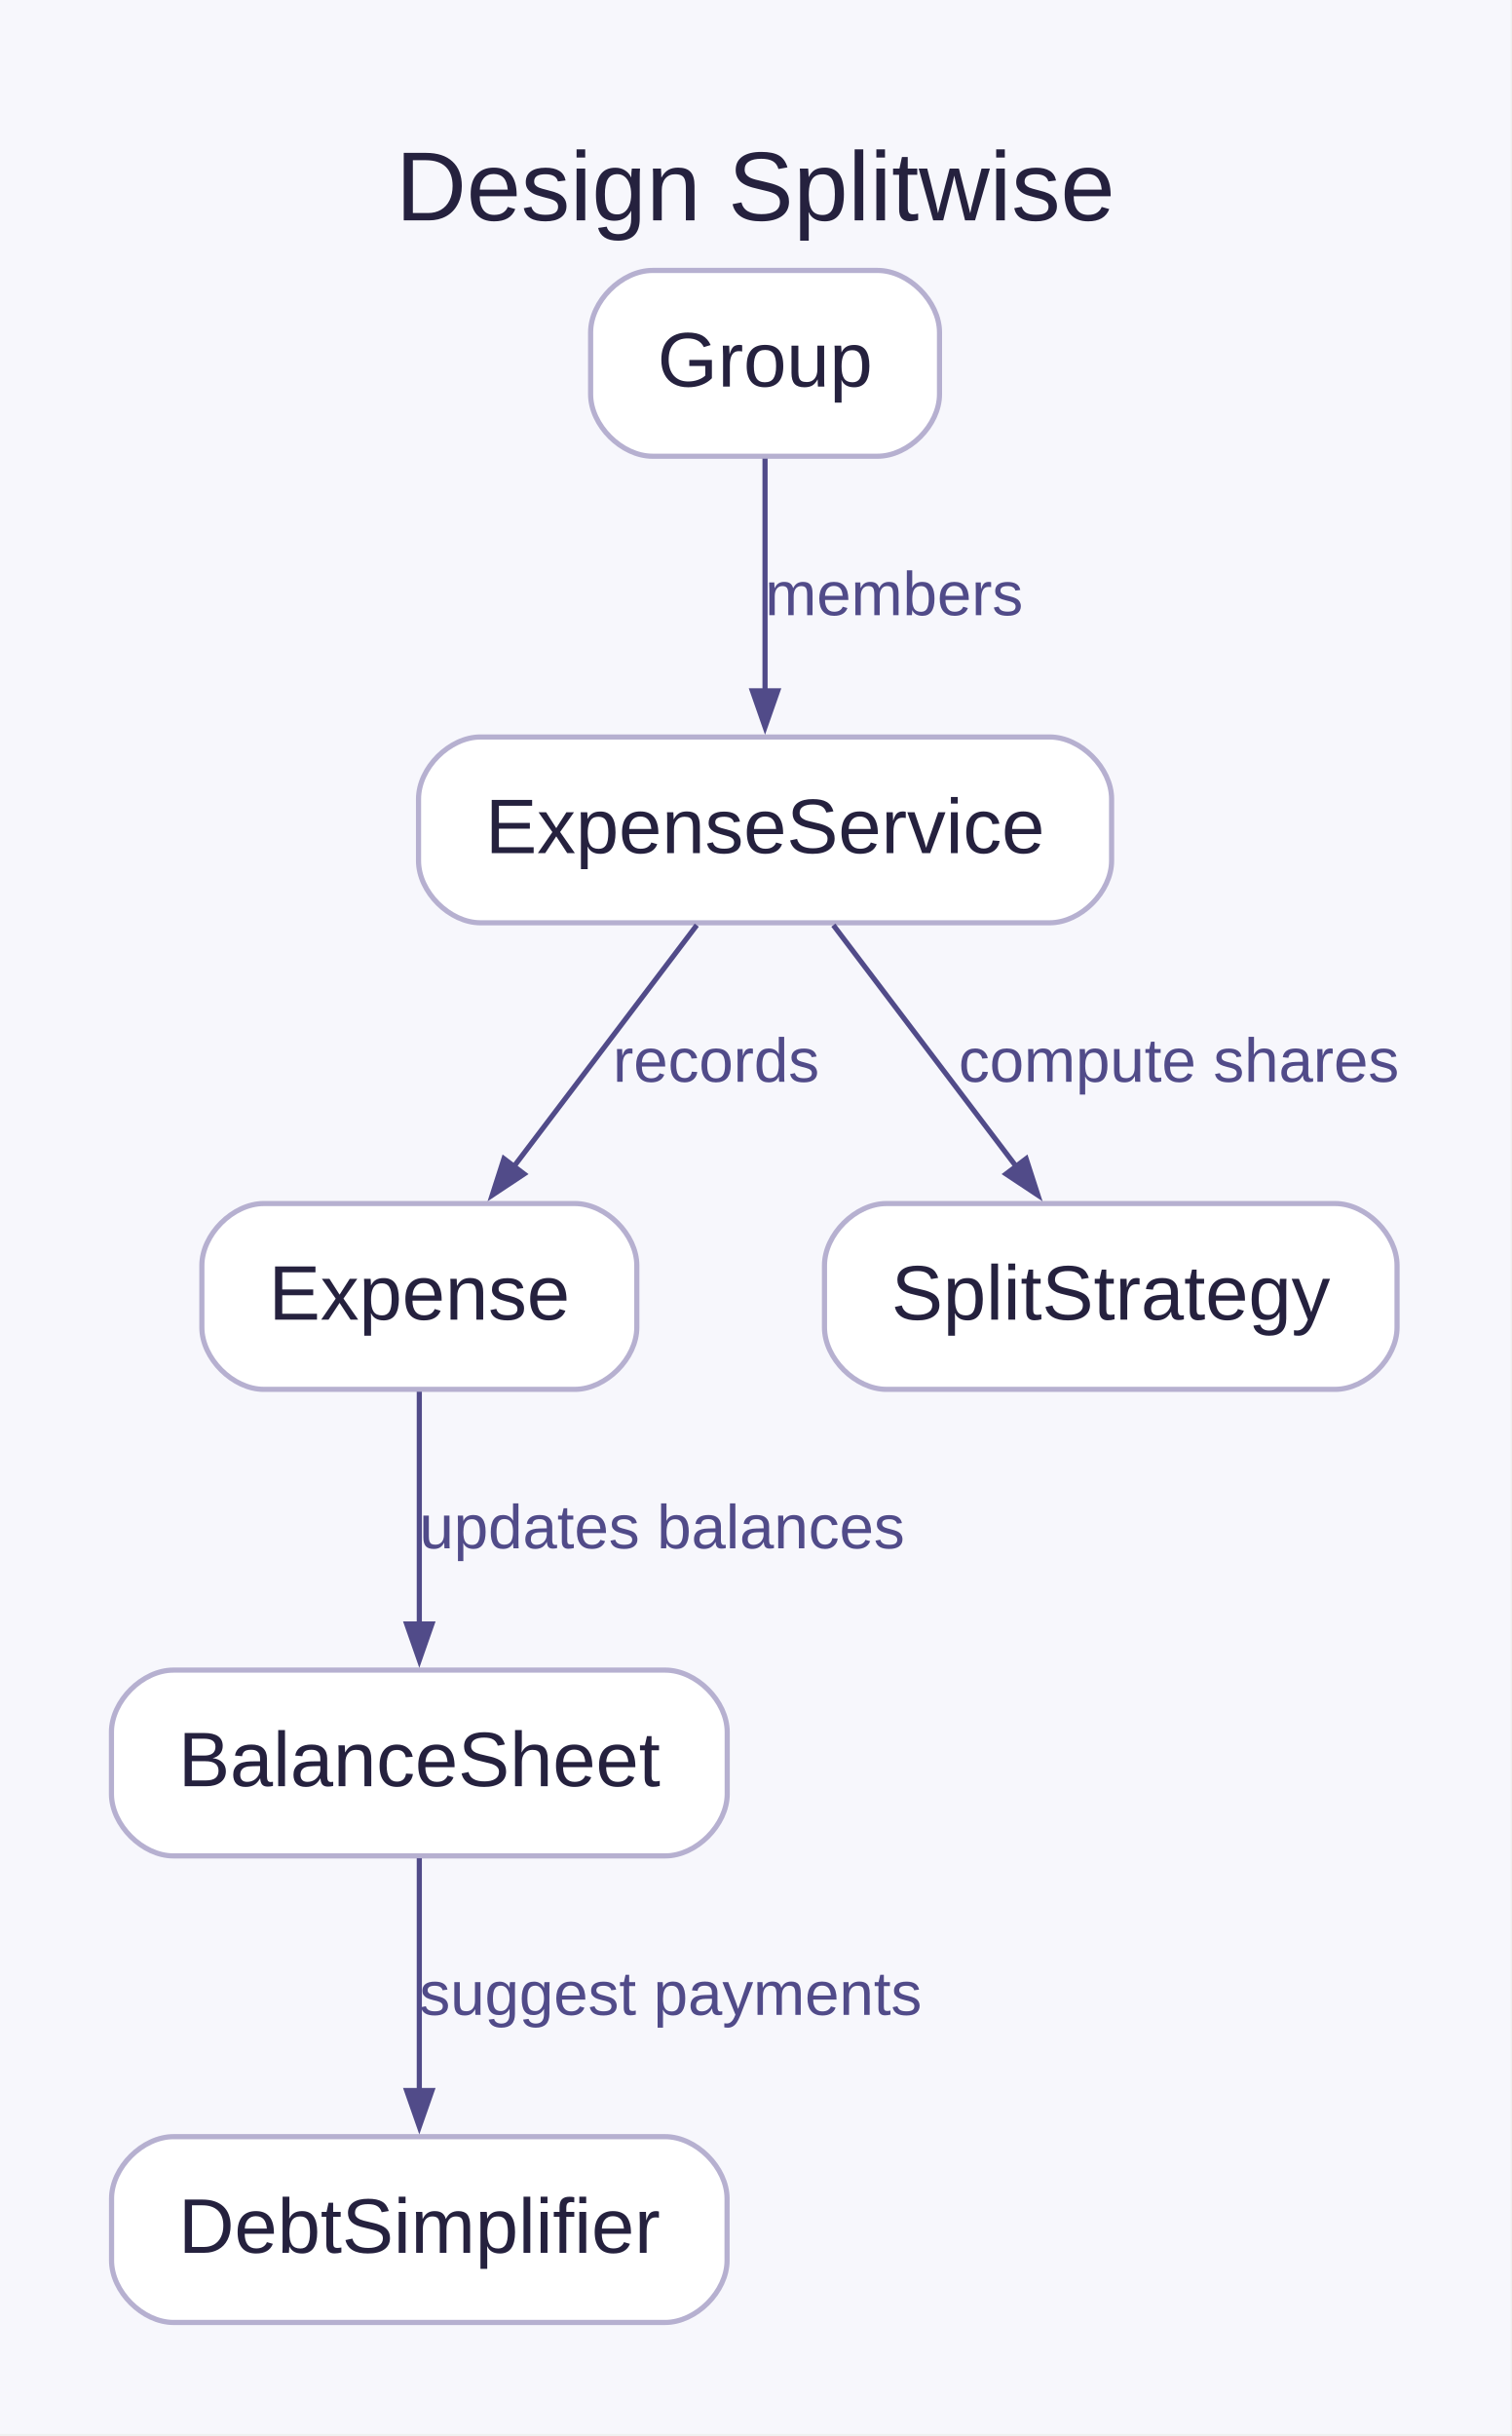
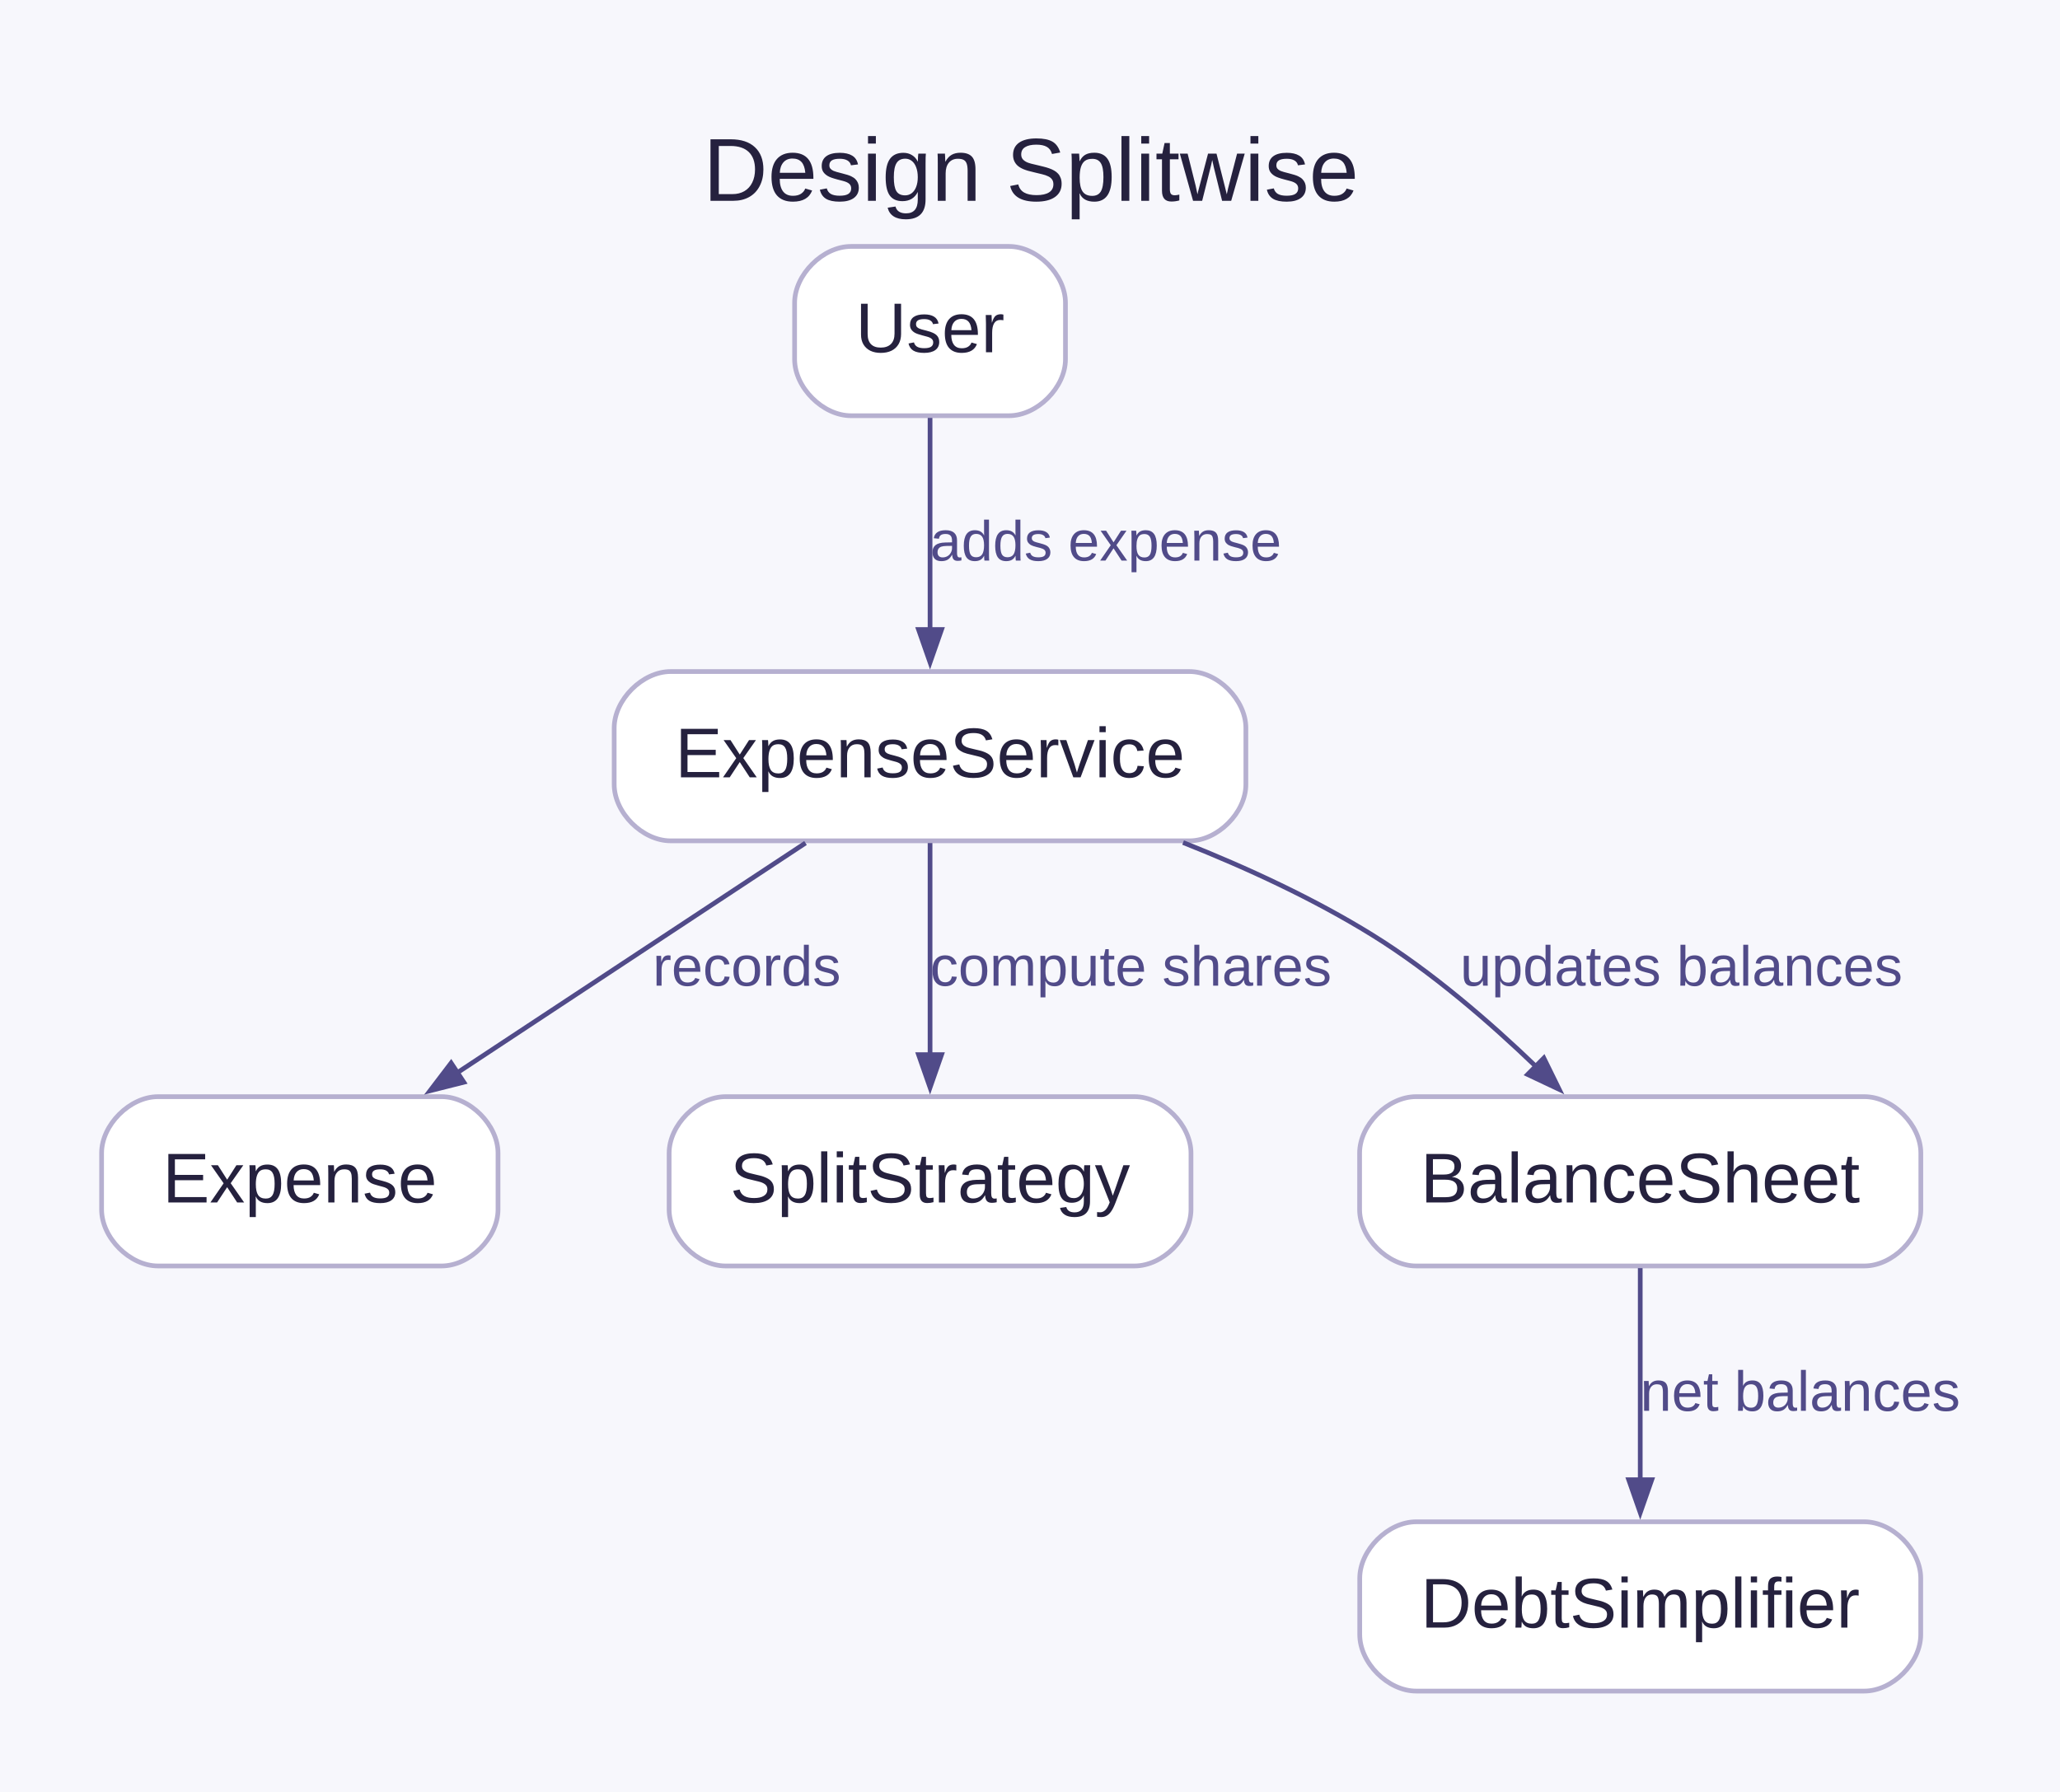
- <svg xmlns="http://www.w3.org/2000/svg" width="293pt" height="472pt" viewBox="0.00 0.00 293.00 472.00" role="img" aria-labelledby="answer-title answer-desc">
-   <g id="graph0" class="graph" transform="scale(1 1) rotate(0) translate(21.6 450)">
-     <polygon fill="#f7f7fc" stroke="none" points="-21.6,21.6 -21.6,-450 271.15,-450 271.15,21.6 -21.6,21.6" />
-     <text xml:space="preserve" text-anchor="middle" x="124.78" y="-407.3" font-family="Arial" font-size="19.00" fill="#25213e">Design Splitwise</text>
+ <svg xmlns="http://www.w3.org/2000/svg" width="438pt" height="381pt" viewBox="0.00 0.00 438.00 381.00" role="img" aria-labelledby="answer-title answer-desc">
+   <g id="graph0" class="graph" transform="scale(1 1) rotate(0) translate(21.6 359.6)">
+     <polygon fill="#f7f7fc" stroke="none" points="-21.6,21.6 -21.6,-359.6 416.8,-359.6 416.8,21.6 -21.6,21.6" />
+     <text xml:space="preserve" text-anchor="middle" x="197.6" y="-316.9" font-family="Arial" font-size="19.00" fill="#25213e">Design Splitwise</text>
    <g id="node1" class="node">
-       <path fill="#ffffff" stroke="#b6b0d0" d="M181.82,-307.2C181.82,-307.2 71.51,-307.2 71.51,-307.2 65.51,-307.2 59.51,-301.2 59.51,-295.2 59.51,-295.2 59.51,-283.2 59.51,-283.2 59.51,-277.2 65.51,-271.2 71.51,-271.2 71.51,-271.2 181.82,-271.2 181.82,-271.2 187.82,-271.2 193.82,-277.2 193.82,-283.2 193.82,-283.2 193.82,-295.2 193.82,-295.2 193.82,-301.2 187.82,-307.2 181.82,-307.2" />
-       <text xml:space="preserve" text-anchor="middle" x="126.66" y="-284.7" font-family="Arial" font-size="15.00" fill="#25213e">ExpenseService</text>
+       <path fill="#ffffff" stroke="#b6b0d0" d="M231.3,-216.8C231.3,-216.8 120.99,-216.8 120.99,-216.8 114.99,-216.8 108.99,-210.8 108.99,-204.8 108.99,-204.8 108.99,-192.8 108.99,-192.8 108.99,-186.8 114.99,-180.8 120.99,-180.8 120.99,-180.8 231.3,-180.8 231.3,-180.8 237.3,-180.8 243.3,-186.8 243.3,-192.8 243.3,-192.8 243.3,-204.8 243.3,-204.8 243.3,-210.8 237.3,-216.8 231.3,-216.8" />
+       <text xml:space="preserve" text-anchor="middle" x="176.15" y="-194.3" font-family="Arial" font-size="15.00" fill="#25213e">ExpenseService</text>
    </g>
    <g id="node3" class="node">
-       <path fill="#ffffff" stroke="#b6b0d0" d="M89.81,-216.8C89.81,-216.8 29.52,-216.8 29.52,-216.8 23.52,-216.8 17.52,-210.8 17.52,-204.8 17.52,-204.8 17.52,-192.8 17.52,-192.8 17.52,-186.8 23.52,-180.8 29.52,-180.8 29.52,-180.8 89.81,-180.8 89.81,-180.8 95.81,-180.8 101.81,-186.8 101.81,-192.8 101.81,-192.8 101.81,-204.8 101.81,-204.8 101.81,-210.8 95.81,-216.8 89.81,-216.8" />
-       <text xml:space="preserve" text-anchor="middle" x="59.66" y="-194.3" font-family="Arial" font-size="15.00" fill="#25213e">Expense</text>
+       <path fill="#ffffff" stroke="#b6b0d0" d="M72.29,-126.4C72.29,-126.4 12,-126.4 12,-126.4 6,-126.4 0,-120.4 0,-114.4 0,-114.4 0,-102.4 0,-102.4 0,-96.4 6,-90.4 12,-90.4 12,-90.4 72.29,-90.4 72.29,-90.4 78.29,-90.4 84.29,-96.4 84.29,-102.4 84.29,-102.4 84.29,-114.4 84.29,-114.4 84.29,-120.4 78.29,-126.4 72.29,-126.4" />
+       <text xml:space="preserve" text-anchor="middle" x="42.15" y="-103.9" font-family="Arial" font-size="15.00" fill="#25213e">Expense</text>
    </g>
    <g id="edge3" class="edge">
-       <path fill="none" stroke="#514b89" d="M113.43,-270.74C103.24,-257.3 89.05,-238.57 77.81,-223.74" />
-       <polygon fill="#514b89" stroke="#514b89" points="79.97,-222.53 73.79,-218.43 76.06,-225.49 79.97,-222.53" />
-       <text xml:space="preserve" text-anchor="middle" x="117.18" y="-240.4" font-family="Arial" font-size="12.00" fill="#514b89">records</text>
+       <path fill="none" stroke="#514b89" d="M149.67,-180.34C128.38,-166.29 98.35,-146.48 75.43,-131.36" />
+       <polygon fill="#514b89" stroke="#514b89" points="77.02,-129.47 69.83,-127.66 74.32,-133.56 77.02,-129.47" />
+       <text xml:space="preserve" text-anchor="middle" x="137.18" y="-150" font-family="Arial" font-size="12.00" fill="#514b89">records</text>
    </g>
    <g id="node4" class="node">
-       <path fill="#ffffff" stroke="#b6b0d0" d="M237.14,-216.8C237.14,-216.8 150.18,-216.8 150.18,-216.8 144.18,-216.8 138.18,-210.8 138.18,-204.8 138.18,-204.8 138.18,-192.8 138.18,-192.8 138.18,-186.8 144.18,-180.8 150.18,-180.8 150.18,-180.8 237.14,-180.8 237.14,-180.8 243.14,-180.8 249.14,-186.8 249.14,-192.8 249.14,-192.8 249.14,-204.8 249.14,-204.8 249.14,-210.8 243.14,-216.8 237.14,-216.8" />
-       <text xml:space="preserve" text-anchor="middle" x="193.66" y="-194.3" font-family="Arial" font-size="15.00" fill="#25213e">SplitStrategy</text>
+       <path fill="#ffffff" stroke="#b6b0d0" d="M219.63,-126.4C219.63,-126.4 132.67,-126.4 132.67,-126.4 126.67,-126.4 120.67,-120.4 120.67,-114.4 120.67,-114.4 120.67,-102.4 120.67,-102.4 120.67,-96.4 126.67,-90.4 132.67,-90.4 132.67,-90.4 219.63,-90.4 219.63,-90.4 225.63,-90.4 231.63,-96.4 231.63,-102.4 231.63,-102.4 231.63,-114.4 231.63,-114.4 231.63,-120.4 225.63,-126.4 219.63,-126.4" />
+       <text xml:space="preserve" text-anchor="middle" x="176.15" y="-103.9" font-family="Arial" font-size="15.00" fill="#25213e">SplitStrategy</text>
    </g>
    <g id="edge2" class="edge">
-       <path fill="none" stroke="#514b89" d="M139.9,-270.74C150.09,-257.3 164.28,-238.57 175.52,-223.74" />
-       <polygon fill="#514b89" stroke="#514b89" points="177.26,-225.49 179.54,-218.43 173.36,-222.53 177.26,-225.49" />
-       <text xml:space="preserve" text-anchor="middle" x="206.86" y="-240.4" font-family="Arial" font-size="12.00" fill="#514b89">compute shares</text>
+       <path fill="none" stroke="#514b89" d="M176.15,-180.34C176.15,-167.38 176.15,-149.52 176.15,-134.96" />
+       <polygon fill="#514b89" stroke="#514b89" points="178.6,-135.34 176.15,-128.34 173.7,-135.34 178.6,-135.34" />
+       <text xml:space="preserve" text-anchor="middle" x="218.84" y="-150" font-family="Arial" font-size="12.00" fill="#514b89">compute shares</text>
+     </g>
+     <g id="node5" class="node">
+       <path fill="#ffffff" stroke="#b6b0d0" d="M374.81,-126.4C374.81,-126.4 279.48,-126.4 279.48,-126.4 273.48,-126.4 267.48,-120.4 267.48,-114.4 267.48,-114.4 267.48,-102.4 267.48,-102.4 267.48,-96.4 273.48,-90.4 279.48,-90.4 279.48,-90.4 374.81,-90.4 374.81,-90.4 380.81,-90.4 386.81,-96.4 386.81,-102.4 386.81,-102.4 386.81,-114.4 386.81,-114.4 386.81,-120.4 380.81,-126.4 374.81,-126.4" />
+       <text xml:space="preserve" text-anchor="middle" x="327.15" y="-103.9" font-family="Arial" font-size="15.00" fill="#25213e">BalanceSheet</text>
+     </g>
+     <g id="edge4" class="edge">
+       <path fill="none" stroke="#514b89" d="M229.95,-180.44C243.54,-175.05 257.77,-168.46 270.15,-160.8 282.72,-153.02 295.1,-142.32 305.1,-132.7" />
+       <polygon fill="#514b89" stroke="#514b89" points="306.65,-134.61 309.92,-127.95 303.21,-131.12 306.65,-134.61" />
+       <text xml:space="preserve" text-anchor="middle" x="335.89" y="-150" font-family="Arial" font-size="12.00" fill="#514b89">updates balances</text>
    </g>
    <g id="node2" class="node">
-       <path fill="#ffffff" stroke="#b6b0d0" d="M148.47,-397.6C148.47,-397.6 104.86,-397.6 104.86,-397.6 98.86,-397.6 92.86,-391.6 92.86,-385.6 92.86,-385.6 92.86,-373.6 92.86,-373.6 92.86,-367.6 98.86,-361.6 104.86,-361.6 104.86,-361.6 148.47,-361.6 148.47,-361.6 154.47,-361.6 160.47,-367.6 160.47,-373.6 160.47,-373.6 160.47,-385.6 160.47,-385.6 160.47,-391.6 154.47,-397.6 148.47,-397.6" />
-       <text xml:space="preserve" text-anchor="middle" x="126.66" y="-375.1" font-family="Arial" font-size="15.00" fill="#25213e">Group</text>
+       <path fill="#ffffff" stroke="#b6b0d0" d="M192.94,-307.2C192.94,-307.2 159.35,-307.2 159.35,-307.2 153.35,-307.2 147.35,-301.2 147.35,-295.2 147.35,-295.2 147.35,-283.2 147.35,-283.2 147.35,-277.2 153.35,-271.2 159.35,-271.2 159.35,-271.2 192.94,-271.2 192.94,-271.2 198.94,-271.2 204.94,-277.2 204.94,-283.2 204.94,-283.2 204.94,-295.2 204.94,-295.2 204.94,-301.2 198.94,-307.2 192.94,-307.2" />
+       <text xml:space="preserve" text-anchor="middle" x="176.15" y="-284.7" font-family="Arial" font-size="15.00" fill="#25213e">User</text>
    </g>
    <g id="edge1" class="edge">
-       <path fill="none" stroke="#514b89" d="M126.66,-361.14C126.66,-348.18 126.66,-330.32 126.66,-315.76" />
-       <polygon fill="#514b89" stroke="#514b89" points="129.11,-316.14 126.66,-309.14 124.21,-316.14 129.11,-316.14" />
-       <text xml:space="preserve" text-anchor="middle" x="151.67" y="-330.8" font-family="Arial" font-size="12.00" fill="#514b89">members</text>
-     </g>
-     <g id="node5" class="node">
-       <path fill="#ffffff" stroke="#b6b0d0" d="M107.33,-126.4C107.33,-126.4 12,-126.4 12,-126.4 6,-126.4 0,-120.4 0,-114.4 0,-114.4 0,-102.4 0,-102.4 0,-96.4 6,-90.4 12,-90.4 12,-90.4 107.33,-90.4 107.33,-90.4 113.33,-90.4 119.33,-96.4 119.33,-102.4 119.33,-102.4 119.33,-114.4 119.33,-114.4 119.33,-120.4 113.33,-126.4 107.33,-126.4" />
-       <text xml:space="preserve" text-anchor="middle" x="59.66" y="-103.9" font-family="Arial" font-size="15.00" fill="#25213e">BalanceSheet</text>
-     </g>
-     <g id="edge4" class="edge">
-       <path fill="none" stroke="#514b89" d="M59.66,-180.34C59.66,-167.38 59.66,-149.52 59.66,-134.96" />
-       <polygon fill="#514b89" stroke="#514b89" points="62.11,-135.34 59.66,-128.34 57.21,-135.34 62.11,-135.34" />
-       <text xml:space="preserve" text-anchor="middle" x="106.7" y="-150" font-family="Arial" font-size="12.00" fill="#514b89">updates balances</text>
+       <path fill="none" stroke="#514b89" d="M176.15,-270.74C176.15,-257.78 176.15,-239.92 176.15,-225.36" />
+       <polygon fill="#514b89" stroke="#514b89" points="178.6,-225.74 176.15,-218.74 173.7,-225.74 178.6,-225.74" />
+       <text xml:space="preserve" text-anchor="middle" x="213.51" y="-240.4" font-family="Arial" font-size="12.00" fill="#514b89">adds expense</text>
    </g>
    <g id="node6" class="node">
-       <path fill="#ffffff" stroke="#b6b0d0" d="M107.3,-36C107.3,-36 12.02,-36 12.02,-36 6.02,-36 0.02,-30 0.02,-24 0.02,-24 0.02,-12 0.02,-12 0.02,-6 6.02,0 12.02,0 12.02,0 107.3,0 107.3,0 113.3,0 119.3,-6 119.3,-12 119.3,-12 119.3,-24 119.3,-24 119.3,-30 113.3,-36 107.3,-36" />
-       <text xml:space="preserve" text-anchor="middle" x="59.66" y="-13.5" font-family="Arial" font-size="15.00" fill="#25213e">DebtSimplifier</text>
+       <path fill="#ffffff" stroke="#b6b0d0" d="M374.79,-36C374.79,-36 279.51,-36 279.51,-36 273.51,-36 267.51,-30 267.51,-24 267.51,-24 267.51,-12 267.51,-12 267.51,-6 273.51,0 279.51,0 279.51,0 374.79,0 374.79,0 380.79,0 386.79,-6 386.79,-12 386.79,-12 386.79,-24 386.79,-24 386.79,-30 380.79,-36 374.79,-36" />
+       <text xml:space="preserve" text-anchor="middle" x="327.15" y="-13.5" font-family="Arial" font-size="15.00" fill="#25213e">DebtSimplifier</text>
    </g>
    <g id="edge5" class="edge">
-       <path fill="none" stroke="#514b89" d="M59.66,-89.94C59.66,-76.98 59.66,-59.12 59.66,-44.56" />
-       <polygon fill="#514b89" stroke="#514b89" points="62.11,-44.94 59.66,-37.94 57.21,-44.94 62.11,-44.94" />
-       <text xml:space="preserve" text-anchor="middle" x="108.36" y="-59.6" font-family="Arial" font-size="12.00" fill="#514b89">suggest payments</text>
+       <path fill="none" stroke="#514b89" d="M327.15,-89.94C327.15,-76.98 327.15,-59.12 327.15,-44.56" />
+       <polygon fill="#514b89" stroke="#514b89" points="329.6,-44.94 327.15,-37.94 324.7,-44.94 329.6,-44.94" />
+       <text xml:space="preserve" text-anchor="middle" x="361.17" y="-59.6" font-family="Arial" font-size="12.00" fill="#514b89">net balances</text>
    </g>
  </g>
</svg>
